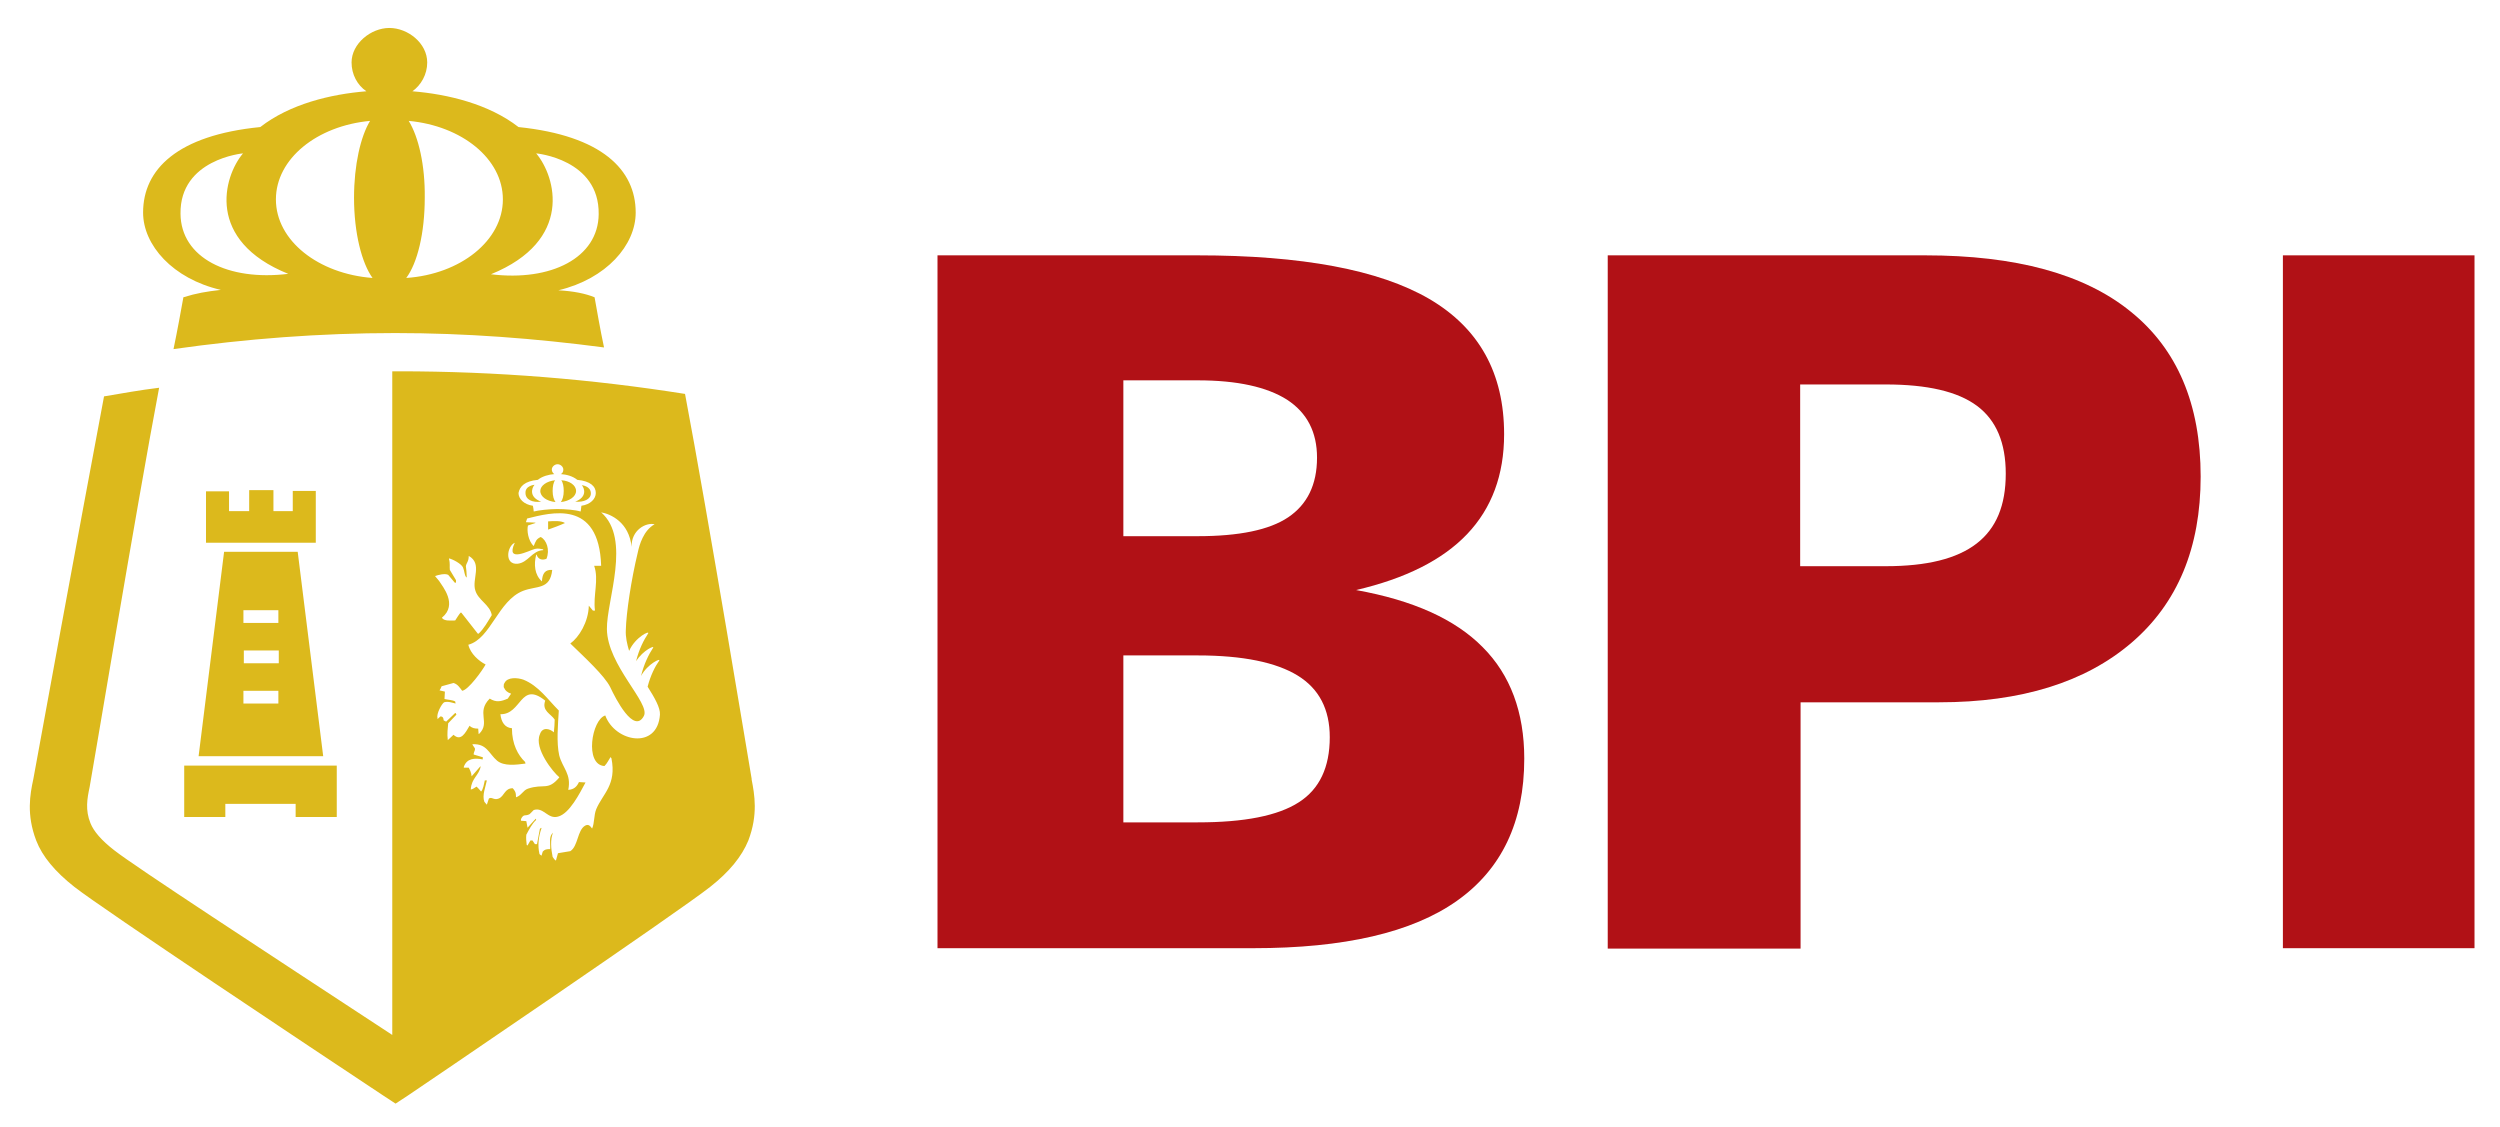
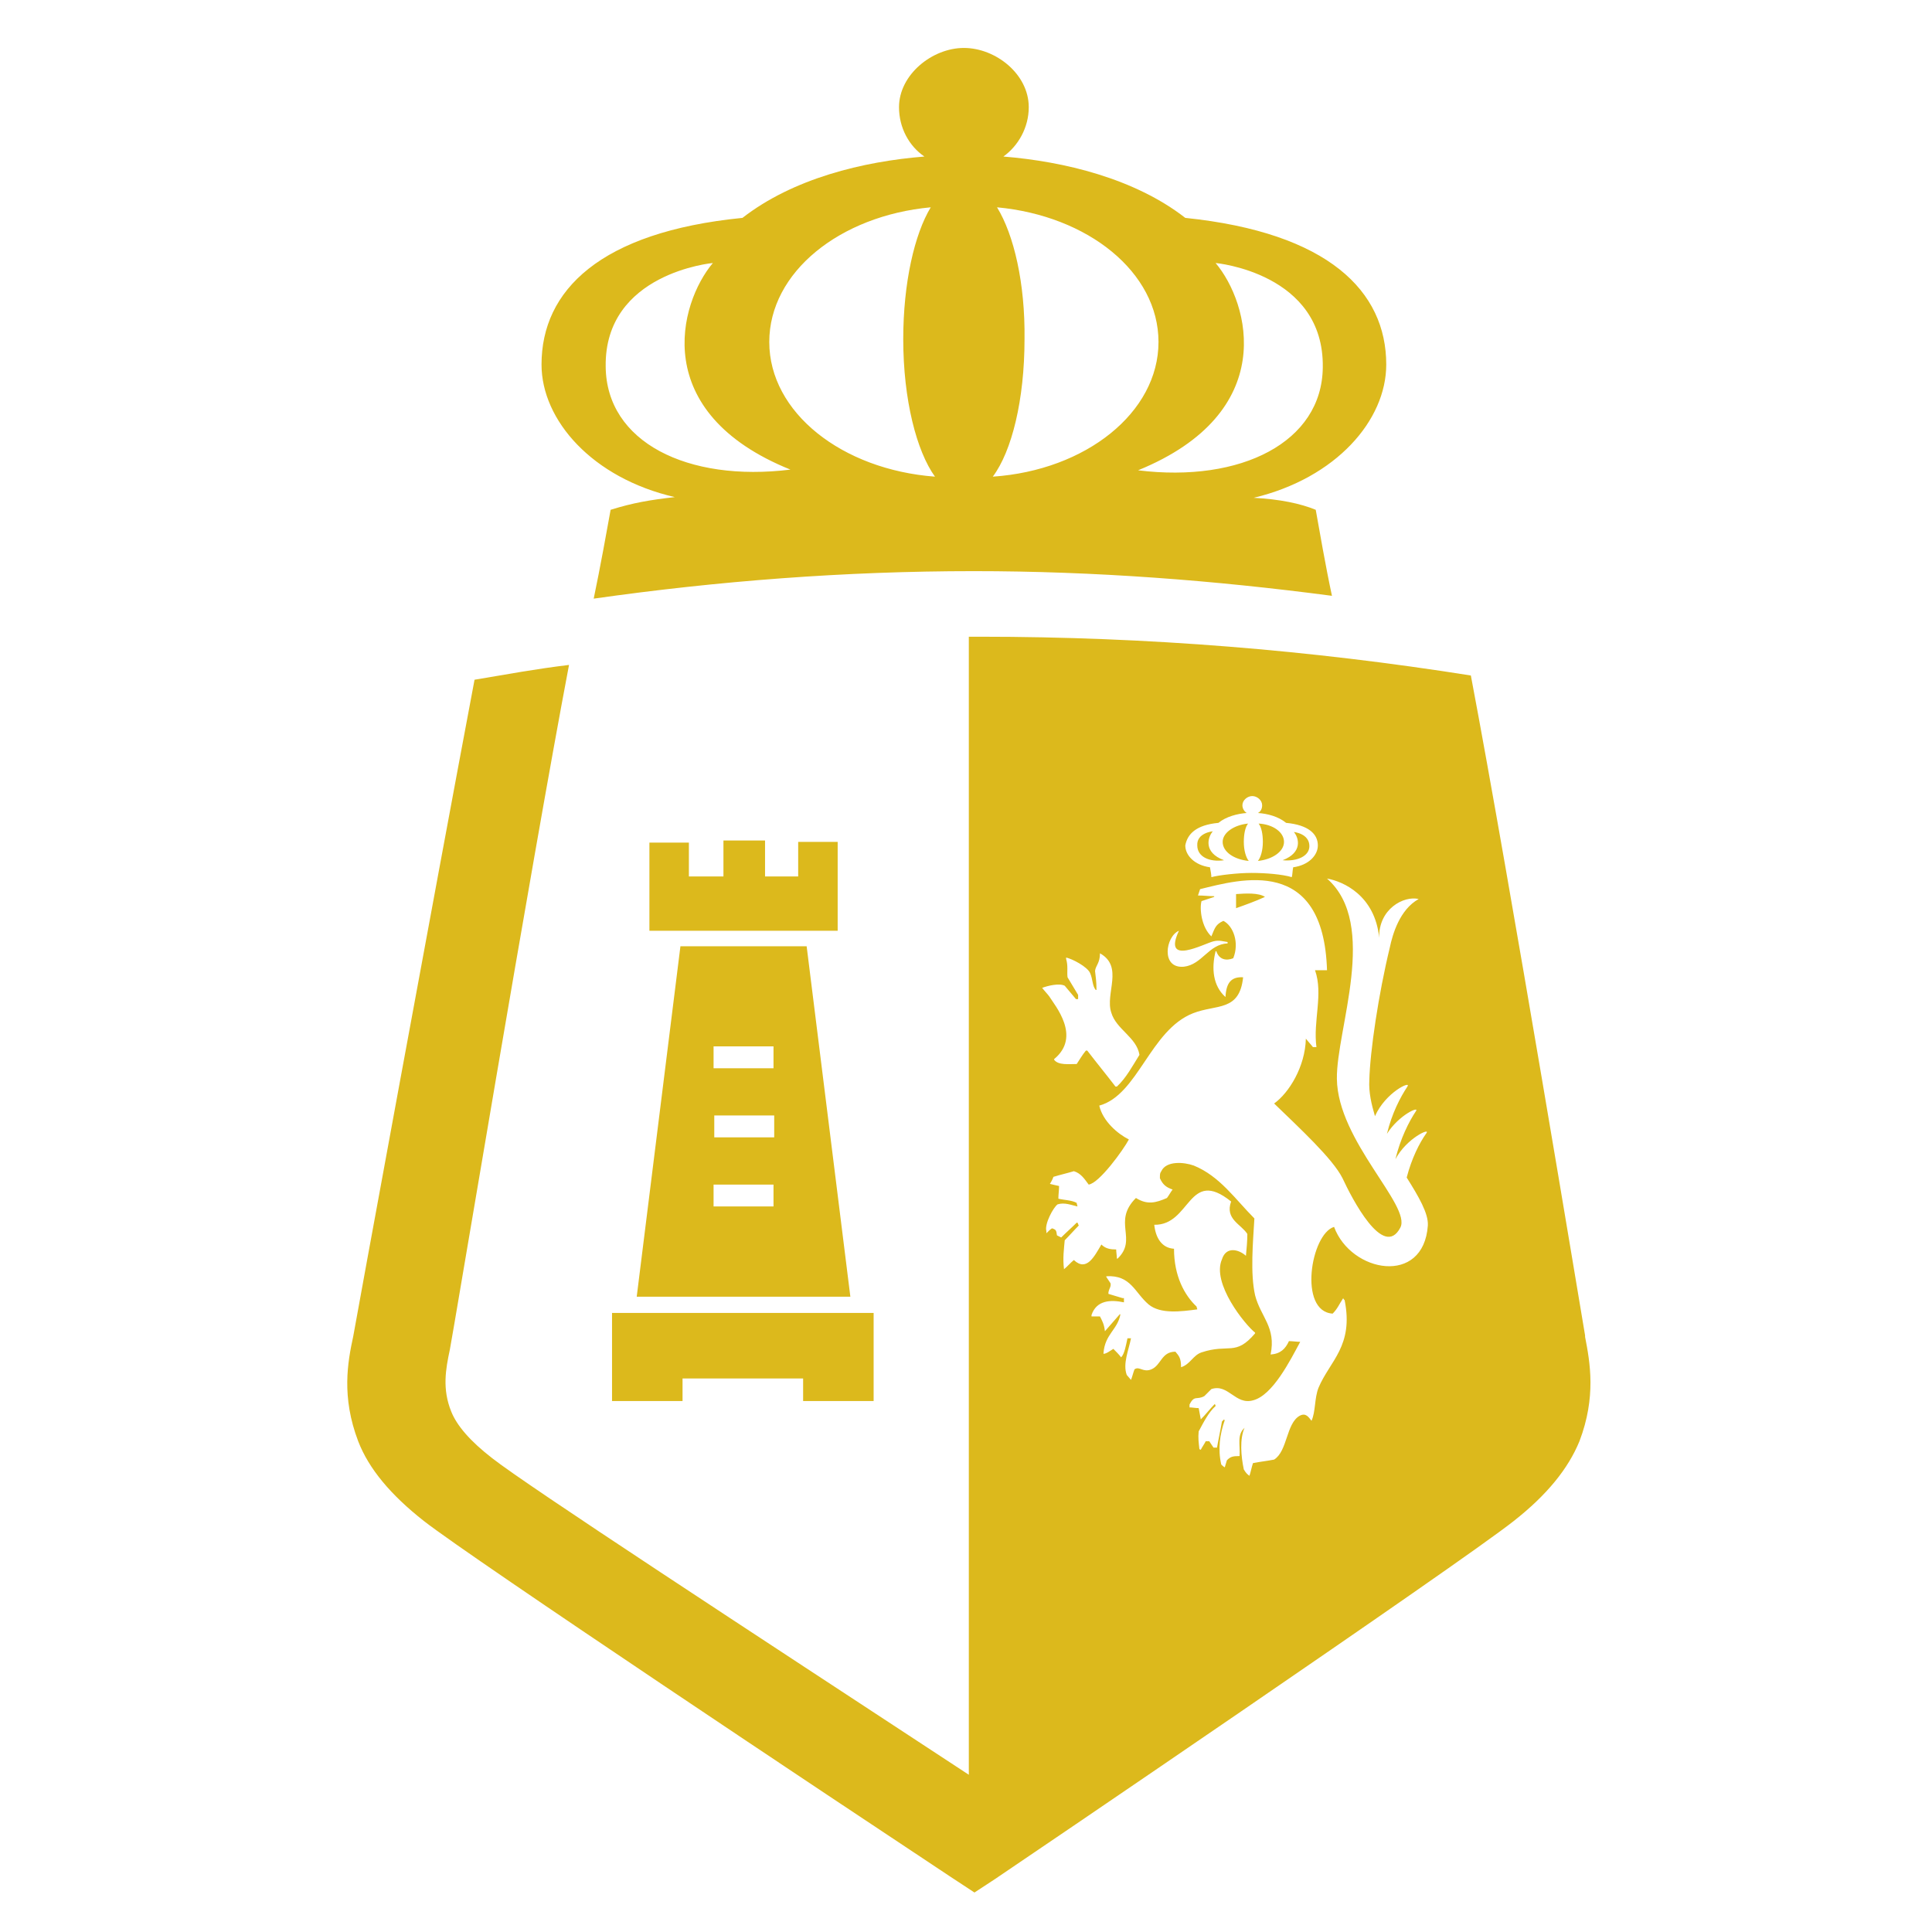
- <svg xmlns="http://www.w3.org/2000/svg" version="1.1" id="Layer_1" x="0px" y="0px" viewBox="92 168 608 274" style="enable-background:new 92 168 608 274;" xml:space="preserve">
+ <svg xmlns="http://www.w3.org/2000/svg" version="1.1" id="Layer_1" x="0px" y="0px" viewBox="50 168 274 274" style="enable-background:new 92 168 608 274;" xml:space="preserve">
  <style type="text/css">
	.st0{fill:#B11116;}
	.st1{fill-rule:evenodd;clip-rule:evenodd;fill:#DCB91C;}
</style>
  <g>
-     <path class="st0" d="M320,398.6V230.1h63.2c25.4,0,44.2,3.5,56.4,10.6c12.1,7.1,18.2,18,18.2,32.9c0,9.9-3,18-9,24.3   c-6,6.3-15,10.8-27,13.6c13.9,2.5,24.1,7.1,30.8,13.9c6.7,6.7,10.1,15.8,10.1,27.1c0,15.4-5.5,26.9-16.4,34.6   c-10.9,7.7-27.4,11.5-49.5,11.5H320z M365.2,298.4h18.1c10,0,17.4-1.5,22-4.6c4.6-3.1,7-7.9,7-14.5c0-6.2-2.4-10.9-7.3-14.1   c-4.9-3.1-12.1-4.7-21.7-4.7h-18.1V298.4z M365.2,368h18.1c11.3,0,19.5-1.6,24.6-4.9c5-3.2,7.5-8.5,7.5-15.8c0-6.8-2.6-11.8-7.8-15   c-5.2-3.2-13.3-4.9-24.3-4.9h-18.1V368z" />
-     <path class="st0" d="M483,398.6V230.1h77.2c22,0,38.7,4.5,50,13.7c11.3,9.1,17,22.5,17,40.1c0,17.3-5.6,30.8-16.8,40.4   c-11.2,9.6-26.8,14.5-46.8,14.5h-33.7v59.9H483z M529.8,305.7h20.8c10,0,17.3-1.8,22.1-5.5c4.8-3.7,7.1-9.3,7.1-17   c0-7.5-2.3-13-7-16.5c-4.7-3.5-12.1-5.2-22.2-5.2h-20.8V305.7z" />
-     <path class="st0" d="M647.2,398.6V230.1h46.6v168.5H647.2z" />
    <g>
      <g>
        <path class="st1" d="M100.8,372.4c1.5,3.9,4.6,7.6,9.3,11.3c6.9,5.4,58.9,40,74.6,50.4l3.5,2.3l2.9-1.9     c2.7-1.8,65.9-44.7,73.6-50.8c4.7-3.7,7.7-7.4,9.3-11.3c2.4-6.3,1.5-11.2,0.8-14.8l0-0.2c-0.3-1.7-10.6-64-16.2-93.6     c-22.7-3.6-45.9-5.5-69.6-5.5c-0.5,0-1,0-1.6,0v161.4c-31.7-20.8-62.5-40.9-67.6-44.9c-3.1-2.4-5-4.6-5.8-6.6     c-1.3-3.2-0.8-6-0.2-8.8c0.4-1.9,11.5-68.7,16.9-97.1c-4.9,0.6-8.6,1.3-13.4,2.1c-5.6,29.7-16.9,91.3-17.2,93.1     C99.3,361.2,98.4,366.1,100.8,372.4z M142.1,287.5h5.6v3.2v1.6h4.9v-5.1h5.9v5.1h4.7v-4.9h5.6V300h-26.7V287.5z M146.5,302.2     h17.9l6.2,49.7h-30.3L146.5,302.2z M136.9,354.2h37v12.5h-10v-3.2h-17.1v3.2h-10V354.2z M151.3,329.3h8.5v-3.1h-8.5V329.3z      M159.7,316.4h-8.5v3.1h8.5V316.4z M151.2,339.1h8.5V336h-8.5V339.1z M145.7,238.5c-3.5,0.4-5.9,0.8-9.1,1.8     c-0.5,2.8-1.5,8.3-2.4,12.6c17.6-2.5,35.6-3.9,53.9-3.9c17.2,0,34.1,1.3,50.8,3.5c-0.9-4.2-1.8-9.4-2.3-12.2     c-2.2-0.9-5.1-1.5-8.8-1.7c11.7-2.8,18.8-11,18.8-18.9c0-10.4-8.2-18.7-28.5-20.8c-7.2-5.6-17.2-8-25.8-8.7     c2.1-1.5,3.6-4.1,3.6-7c0-4.7-4.7-8.4-9.2-8.4c-4.5,0-9.2,3.8-9.2,8.4c0,2.9,1.4,5.5,3.6,7c-8.7,0.7-18.6,3.1-25.8,8.7     c-20.2,2-28.5,10.3-28.5,20.8C126.8,227.6,134,235.8,145.7,238.5z M222.4,205.3c0,0,15.4,1.4,15.2,14.8     c-0.1,10.6-11.6,16.4-26.2,14.6C231.5,226.5,227.2,211,222.4,205.3z M191.4,197.4c12.9,1.2,22.9,9.2,22.9,19.1     c0,10-10.3,18.2-23.5,19.1c2.7-3.6,4.5-10.9,4.5-19.5C195.4,208.2,193.8,201.3,191.4,197.4z M182,197.4     c-2.3,3.8-3.9,10.7-3.9,18.7c0,8.6,1.9,15.9,4.5,19.5c-13.2-1-23.5-9.1-23.5-19.1C159.1,206.6,169.1,198.6,182,197.4z      M151.1,205.3c-4.8,5.7-9.1,21.2,11,29.3c-14.6,1.8-26.1-3.9-26.2-14.6C135.7,206.7,151.1,205.3,151.1,205.3z M227.2,377.3     c0.2-0.6,0.3-1.2,0.5-1.8c1-0.2,2-0.3,3-0.5c1.9-1.2,1.7-5.1,3.6-6.2c0.9-0.5,1.3,0.2,1.7,0.7c0.6-1.3,0.4-3.2,1-4.7     c1.6-3.8,5-5.9,3.7-12.4c-0.1-0.1-0.2-0.2-0.2-0.3c-0.6,0.9-0.8,1.5-1.5,2.2c-4.9-0.3-3.1-11.3,0.2-12.3     c2.4,6.5,12.7,8.4,13.3-0.2c0.1-1.7-1.3-4.1-3-6.8c0.7-2.7,1.8-4.9,2.8-6.3c0.6-0.8-2.8,0.7-4.4,3.7c0.7-2.9,1.9-5.3,2.9-6.8     c0.6-0.8-2.4,0.5-4.1,3.2c0.7-2.9,1.9-5.2,2.9-6.7c0.6-0.9-3.1,0.8-4.6,4.2c-0.5-1.7-0.9-3.4-0.8-5.1c0.1-4.1,1.3-12.2,2.9-18.8     c0.4-1.9,1.4-5.4,4.1-6.9c-2.1-0.5-5.7,1.4-5.6,5.5c-0.6-6-5.1-8-7.4-8.4c7.4,6.5,1.3,21.4,1.4,28.4c0.1,8.8,10.6,18,9,21.1     c-2.4,4.6-6.9-4.2-8.2-7c-1.4-2.8-6.2-7.2-9.7-10.6c2.1-1.5,4.4-5.2,4.5-9.2c0.3,0.4,0.7,0.8,1,1.2c0.1,0,0.3,0,0.5,0     c-0.5-3.7,1-7.5-0.2-10.9c0.6,0,1.1,0,1.7,0c-0.5-16.3-12.3-12.9-18-11.5c-0.1,0.3-0.2,0.6-0.3,0.9c0.8,0,1.5,0.1,2.3,0.1     c0,0.1,0,0.1,0,0.1c-0.6,0.2-1.2,0.4-1.8,0.6c-0.3,1.1,0,3.7,1.4,5c0.5-1.2,0.6-1.7,1.7-2.2c1.4,0.7,2.3,3.1,1.4,5.3     c-1,0.4-2,0.2-2.4-1c0,0-0.1,0-0.1,0c-0.6,2.4-0.4,4.9,1.4,6.5c0.1-2,0.8-2.9,2.5-2.8c-0.5,4.9-3.8,3.8-7.1,5.1     c-6.1,2.4-7.8,11.6-13.3,13.1c0.5,2.2,2.6,4,4.2,4.8c-0.8,1.5-4.2,6.2-5.7,6.4c-0.6-0.8-1.1-1.6-2.1-1.9c-1,0.3-1.9,0.5-2.9,0.8     c-0.1,0.3-0.3,0.7-0.5,1c0.4,0.1,0.8,0.2,1.3,0.3c0,0.6-0.1,1.2-0.1,1.8c0.8,0.2,1.9,0.2,2.6,0.6c0,0.2,0.1,0.3,0.1,0.5     c-0.9-0.2-1.8-0.6-2.8-0.3c-0.6,0.4-1.9,2.8-1.6,3.8c0,0.1,0,0.2,0,0.3c0.3-0.3,0.5-0.5,0.8-0.7c0.6,0.2,0.6,0.3,0.7,1     c0.2,0.1,0.4,0.2,0.6,0.3c0.7-0.7,1.5-1.4,2.2-2.1c0,0,0.1,0,0.1,0c0.1,0.1,0.1,0.3,0.2,0.4c-0.7,0.7-1.3,1.4-2,2.1     c-0.1,1.2-0.3,2.5-0.1,4.1c0.5-0.4,0.9-0.9,1.4-1.3c1.8,1.7,2.9-0.5,3.9-2.2c0.6,0.6,1.3,0.7,2.1,0.7c0,0.4,0.1,0.9,0.1,1.3     c0,0,0.1,0,0.1,0c2.9-2.8-0.8-5.2,2.6-8.6c1.6,1,2.8,0.7,4.4,0c0.3-0.4,0.5-0.8,0.8-1.2c-0.9-0.3-1.4-0.7-1.8-1.6     c0-0.6,0-0.7,0.2-1c0.7-1.5,3.2-1.3,4.6-0.8c3.7,1.5,5.9,4.8,8.6,7.5c-0.2,3.4-0.6,7.8,0.1,10.9c0.8,3.1,3,4.5,2.2,8.4     c1.4-0.1,2.1-0.8,2.6-1.9c0.5,0,1.1,0.1,1.6,0.1c-1.4,2.6-3.9,7.6-6.7,8.3c-2.5,0.7-3.5-2.4-5.9-1.6c-0.3,0.3-0.7,0.7-1,1     c-1.1,0.6-1.4-0.2-2.1,1.2c0,0.1,0,0.3,0,0.4c0.4,0,0.8,0.1,1.3,0.1c0.1,0.5,0.2,1.1,0.3,1.6c0.7-0.7,1.3-1.5,2-2.2     c0,0.1,0.1,0.2,0.1,0.3c-1,0.9-1.7,2.3-2.4,3.6c-0.1,0.9,0,1.6,0.1,2.5c0.1,0.1,0.1,0.1,0.2,0.1c0.2-0.4,0.5-0.8,0.7-1.2     c0.2,0,0.3,0,0.5,0c0.2,0.3,0.4,0.6,0.6,0.9c0.2,0,0.3,0,0.5,0c0.2-1.2,0.5-2.5,0.7-3.7c0.1-0.1,0.2-0.2,0.3-0.3     c0,0.1,0.1,0.1,0.1,0.1c-0.7,2-1,4.1-0.5,6.3c0.1,0.1,0.3,0.3,0.5,0.4c0.1-0.3,0.2-0.7,0.3-1c0.5-0.5,0.8-0.6,1.8-0.6     c0.1-1.6-0.4-3,0.7-4c-0.7,1.6-0.5,4-0.1,5.9C226.7,376.9,226.9,377.1,227.2,377.3 M225.3,296.8c0-0.7,0-1.3,0-2     c1.4-0.1,3.2-0.2,4.1,0.4C228.1,295.8,226.7,296.3,225.3,296.8z M228,357.1c0,0,0-0.1,0-0.1c-1.4-1.1-6.2-7-4.7-10.4     c0.6-1.9,2.4-1.4,3.4-0.5c0.1-1,0.2-2.1,0.2-3.1c-0.9-1.4-3.2-2.1-2.3-4.6c-6.1-4.9-5.7,3.4-10.9,3.3c0.2,1.9,1.1,3.3,2.8,3.4     c0,3.9,1.5,6.6,3.2,8.2c0,0.1,0.1,0.3,0.1,0.4c-2.3,0.3-5.2,0.7-6.9-0.7c-2-1.7-2.5-4.2-6-4c0,0.1,0,0.1,0,0.1     c0.2,0.3,0.4,0.6,0.6,0.9c0.1,0.5-0.2,0.7-0.3,1.3c0,0,0,0.1,0,0.2c0.7,0.2,1.3,0.4,2,0.6c0.1,0,0.1,0,0.2,0c0,0.2,0,0.4,0,0.6     c-1.9-0.4-3.9-0.3-4.6,1.8c0,0.1,0,0.1,0,0.2c0.4,0,0.8,0,1.2,0c0.3,0.6,0.6,1.1,0.7,2.1c0.7-0.8,1.4-1.6,2.1-2.4     c0,0,0.1,0,0.1,0c-0.4,2.2-2.2,2.8-2.4,5.5c0,0.1,0,0.1,0,0.1c0.4,0,0.9-0.4,1.4-0.7c0.4,0.4,0.8,0.8,1.1,1.2     c0.5-0.5,0.7-1.8,0.9-2.7c0.2,0,0.3,0,0.5,0c-0.3,1.6-1.2,3.6-0.6,5.2c0.2,0.2,0.4,0.5,0.6,0.7c0.2-0.5,0.3-1,0.5-1.5     c0.7-0.5,1.2,0.5,2.4,0c1.4-0.6,1.4-2.5,3.4-2.5c0.5,0.6,0.8,0.9,0.8,2.2c1.3-0.4,1.7-1.7,2.9-2.1     C224.3,358.5,225.2,360.4,228,357.1z M217.9,305.1c2.6-0.3,3.5-3.2,6.2-3.3c0-0.1,0-0.1,0-0.2c-0.7-0.1-1.2-0.3-2-0.1     c-1.3,0.3-7.3,3.6-4.9-1.5C215.3,300.8,214.6,305.4,217.9,305.1z M199.5,318.2c0,0.1,0,0.1,0,0.1c0.6,0.8,2.1,0.6,3.2,0.6     c0.4-0.6,0.8-1.3,1.3-1.9c0.1,0,0.2,0,0.2,0c1.3,1.7,2.7,3.4,4,5.1c0.1,0,0.2,0,0.2,0c1.3-1.2,2.2-2.9,3.2-4.5     c-0.4-2.5-3.3-3.6-4-6c-0.9-2.7,1.8-6.5-1.6-8.4c0,1.4-0.6,1.7-0.7,2.5c0.1,0.8,0.2,1.6,0.2,2.4c0,0.1,0,0.2,0,0.3     c0,0-0.1,0-0.1,0c-0.5-0.6-0.4-1.5-0.8-2.4c-0.4-0.9-2.5-2-3.4-2.2c0,0.1,0,0.1,0,0.2c0.3,1,0.1,1.8,0.2,2.6     c0.5,0.8,1,1.7,1.5,2.5c0,0.2,0,0.4,0,0.6c-0.1,0-0.2,0-0.3,0c-0.5-0.6-1.1-1.3-1.6-1.9c-0.8-0.4-2.4,0-3.2,0.3     c0.3,0.4,0.7,0.8,1,1.2C199.6,310.6,203.4,315,199.5,318.2z M222.8,284.7c1.1-0.9,2.7-1.3,4-1.4c-0.3-0.2-0.6-0.6-0.6-1.1     c0-0.7,0.7-1.3,1.4-1.3c0.7,0,1.4,0.6,1.4,1.3c0,0.5-0.2,0.9-0.6,1.1c1.4,0.1,2.9,0.5,4,1.4c3.2,0.3,4.5,1.6,4.5,3.2     c0,1.4-1.3,2.8-3.5,3.1c-0.1,0.5-0.1,1.1-0.2,1.4c-1.3-0.4-3.7-0.6-5.7-0.6c-1.9,0-4.6,0.3-5.7,0.6c0-0.3-0.1-0.9-0.2-1.4     c-2.2-0.3-3.5-1.7-3.5-3.1C218.4,286.3,219.6,285,222.8,284.7z M235.7,288c0-1.8-2.2-2-2.2-2c0.7,0.8,1.3,2.9-1.6,4     C234,290.2,235.7,289.4,235.7,288z M232.1,287.4c0-1.4-1.6-2.5-3.6-2.6c0.4,0.5,0.6,1.5,0.6,2.6c0,1.2-0.3,2.2-0.7,2.7     C230.4,289.9,232.1,288.8,232.1,287.4z M227.1,290.1c-0.4-0.5-0.7-1.5-0.7-2.7c0-1.1,0.2-2.1,0.6-2.6c-2,0.2-3.6,1.3-3.6,2.6     C223.4,288.8,225,289.9,227.1,290.1z M223.6,290c-3-1.1-2.3-3.3-1.6-4.1c0,0-2.3,0.2-2.2,2C219.8,289.5,221.5,290.3,223.6,290z" />
      </g>
    </g>
  </g>
</svg>
